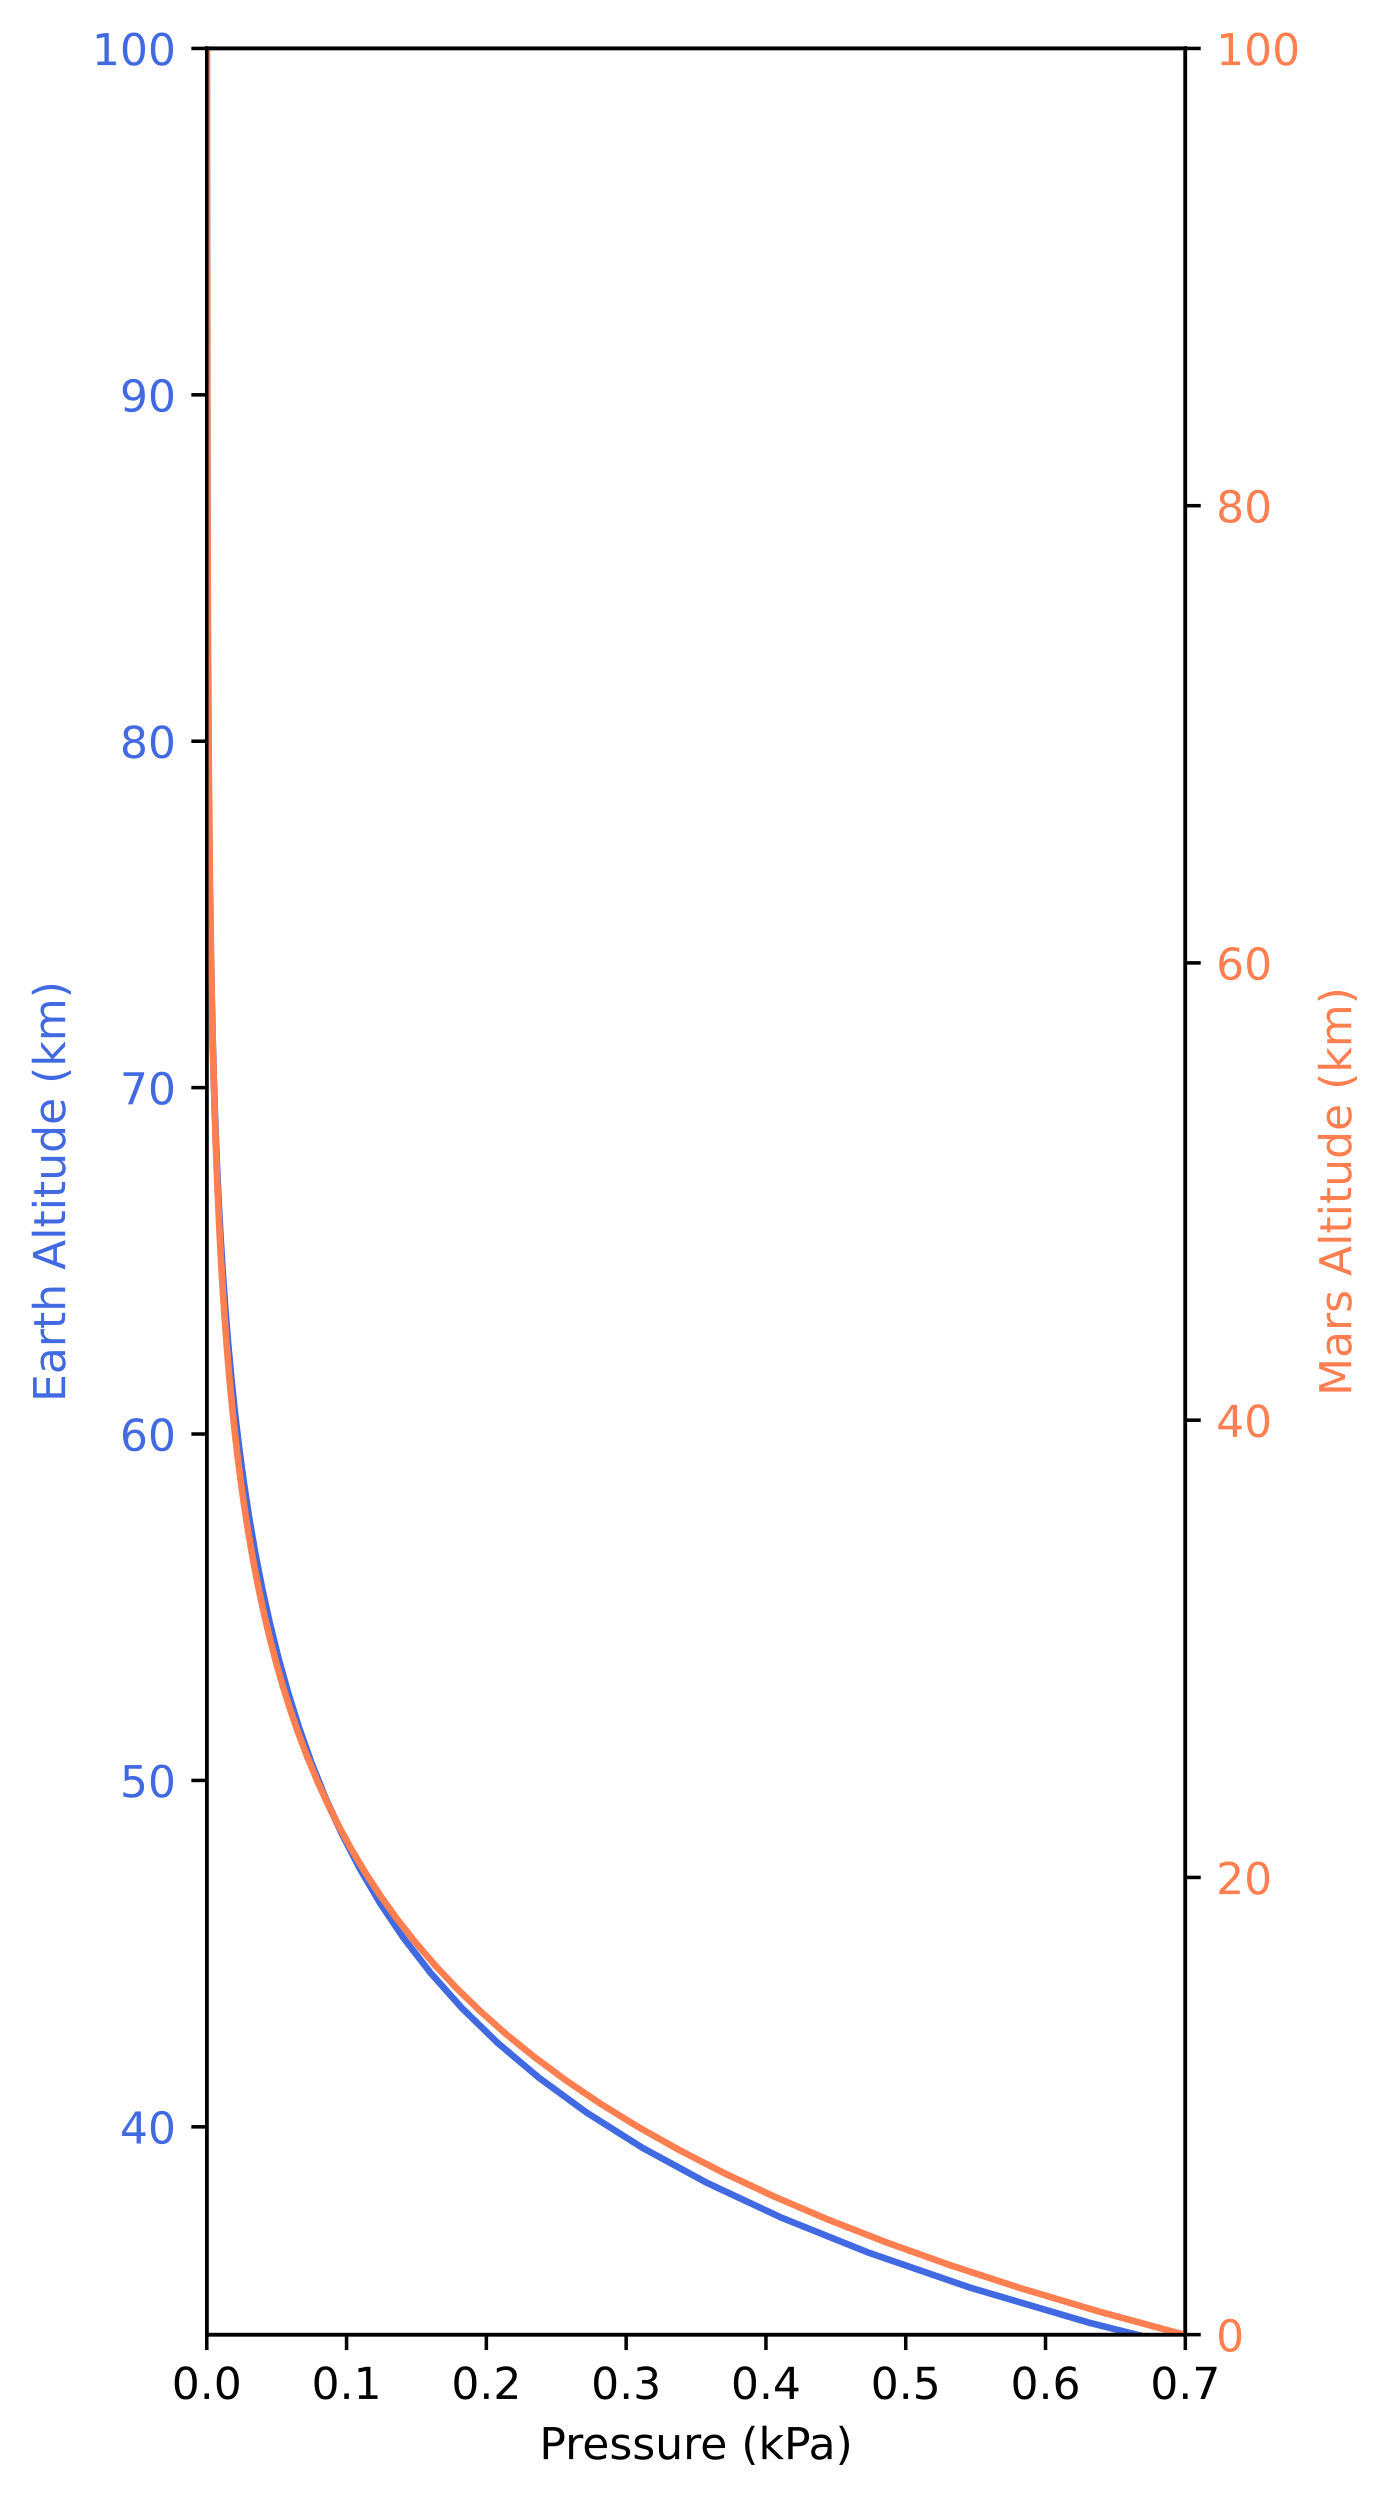
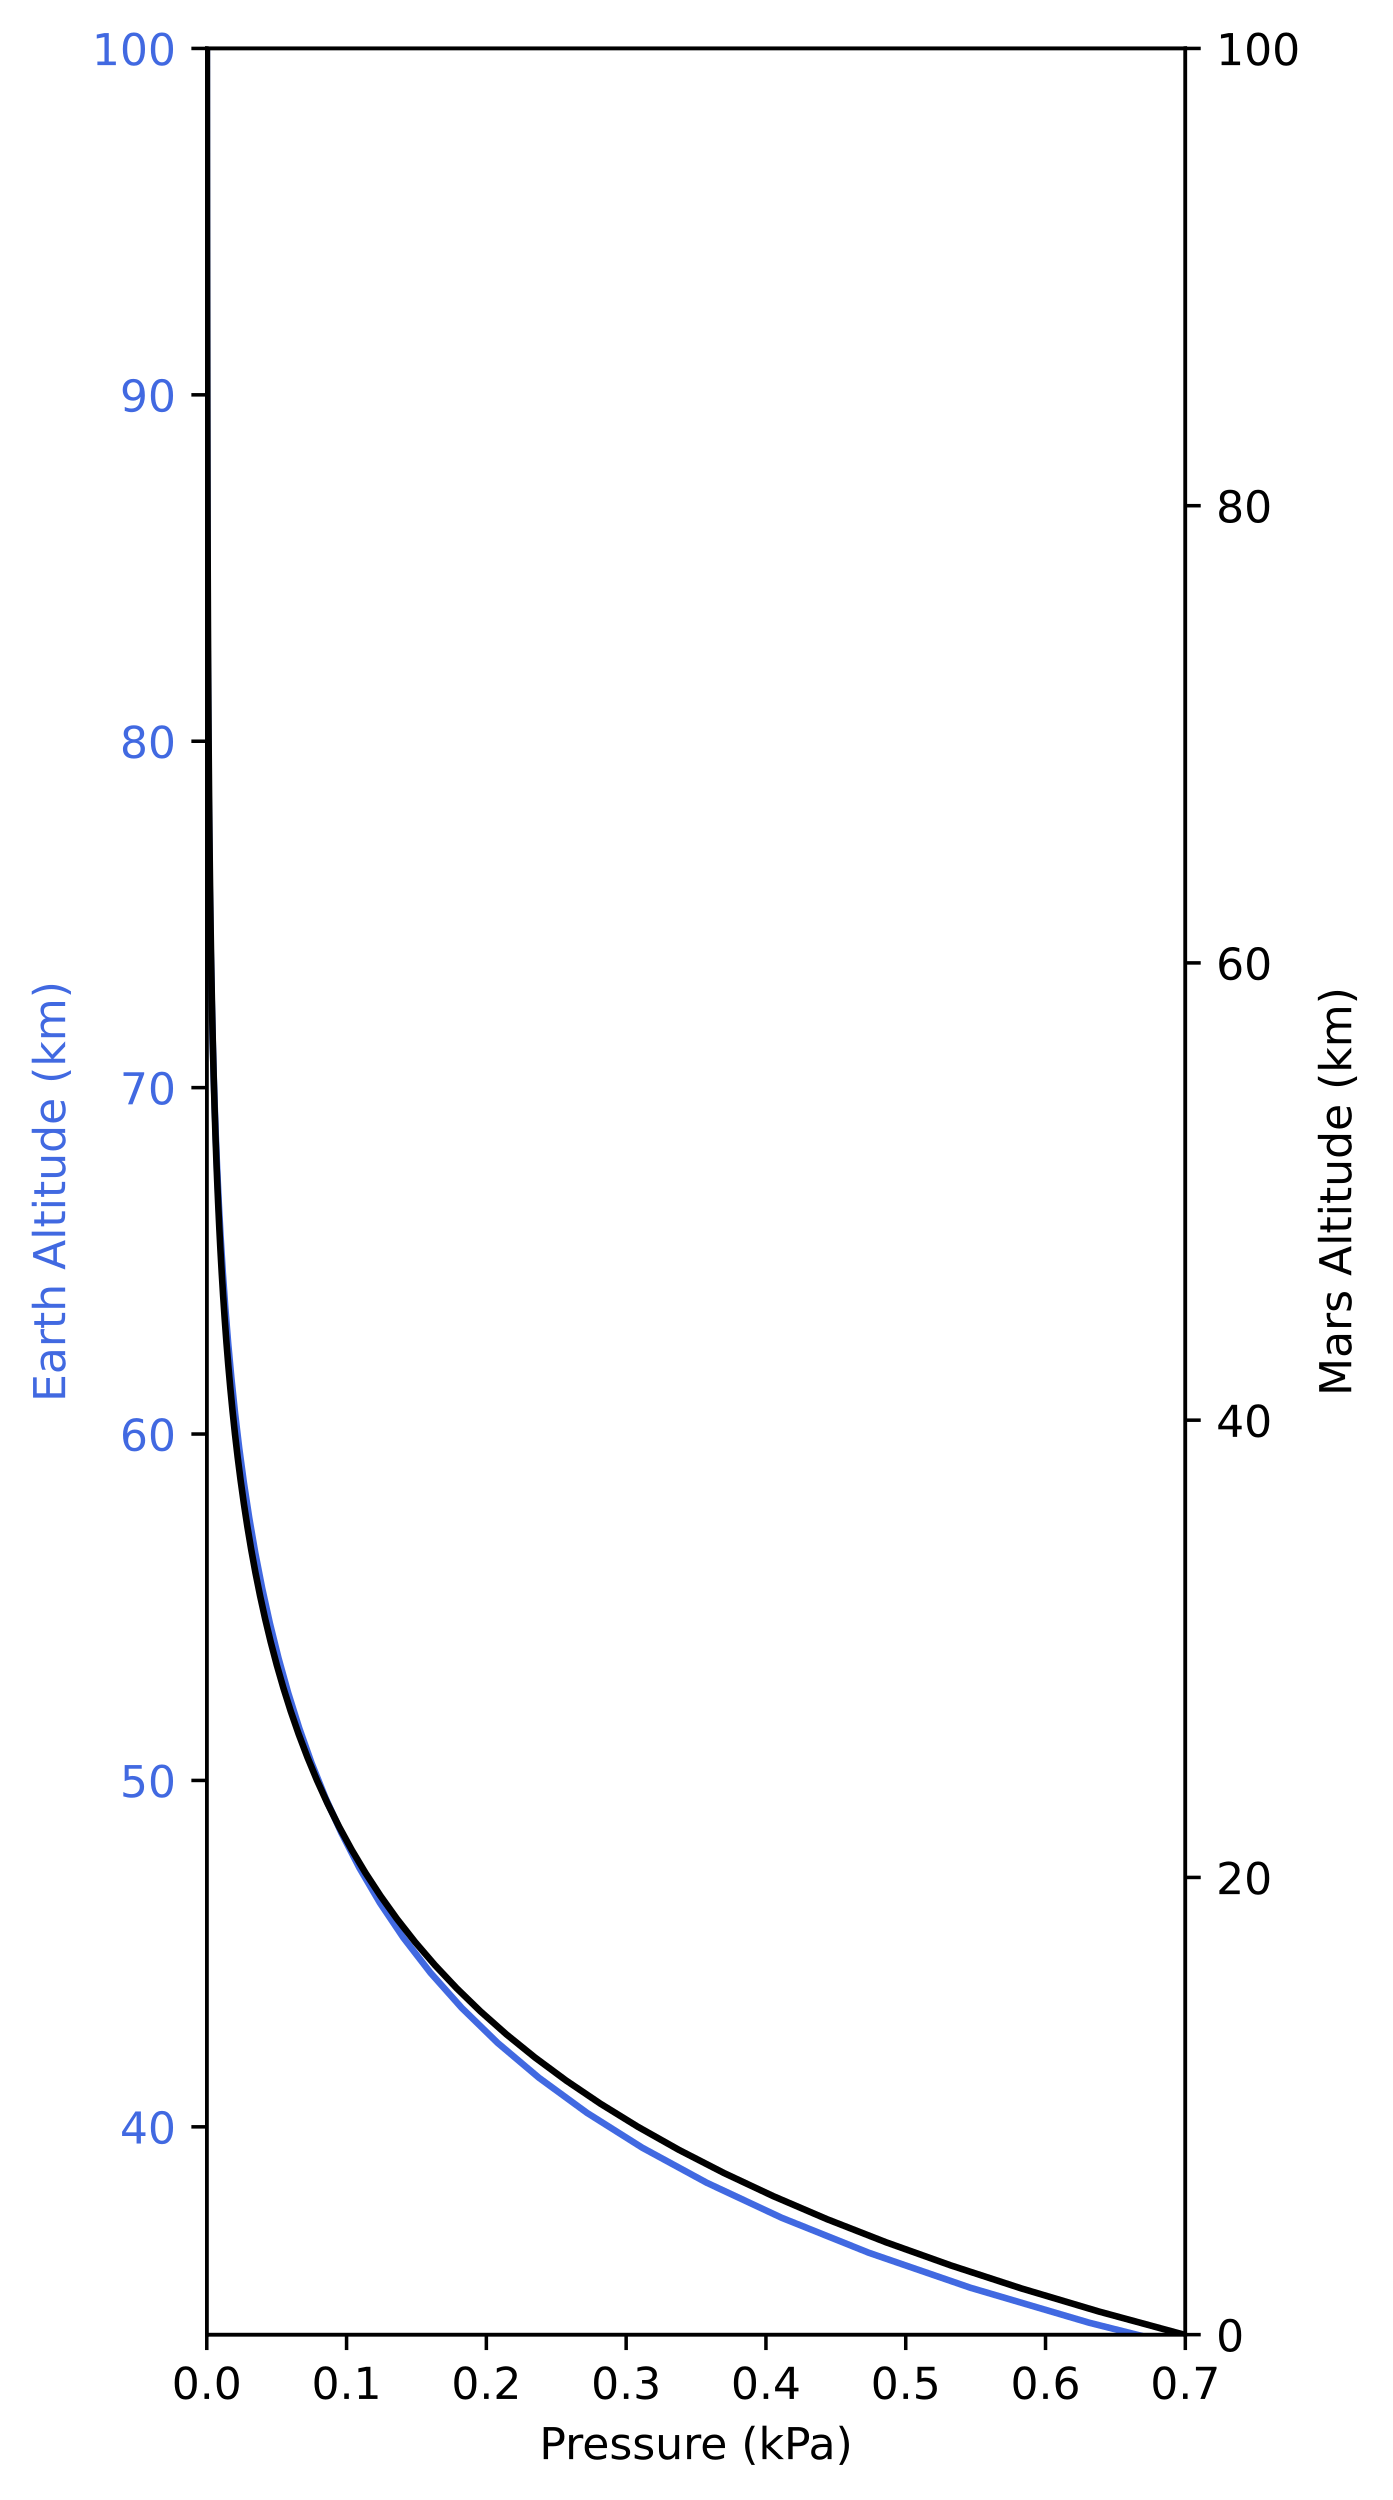
<svg xmlns="http://www.w3.org/2000/svg" xmlns:xlink="http://www.w3.org/1999/xlink" width="316.191pt" height="567.835pt" viewBox="0 0 316.191 567.835" version="1.1">
  <defs>
    <style type="text/css">*{stroke-linejoin: round; stroke-linecap: butt}</style>
  </defs>
  <g id="figure_1">
    <g id="patch_1">
      <path d="M 0 567.835  L 316.191 567.835  L 316.191 0  L 0 0  L 0 567.835  z " style="fill: none" />
    </g>
    <g id="axes_1">
      <g id="patch_2">
        <path d="M 46.966 530.279  L 269.226 530.279  L 269.226 10.999  L 46.966 10.999  L 46.966 530.279  z " style="fill: none" />
      </g>
      <g id="matplotlib.axis_1">
        <g id="xtick_1">
          <g id="line2d_1">
            <defs>
-               <path id="m072ab4badf" d="M 0 0  L 0 3.5  " style="stroke: #000000; stroke-width: 0.8" />
-             </defs>
-             <g>
-               <use xlink:href="#m072ab4badf" x="46.966" y="530.279" style="stroke: #000000; stroke-width: 0.8" />
+               <path id="mae22faf42d" d="M 0 0  L 0 3.5  " style="stroke: #000000; stroke-width: 0.8" />
+             </defs>
+             <g>
+               <use xlink:href="#mae22faf42d" x="46.966" y="530.279" style="stroke: #000000; stroke-width: 0.8" />
            </g>
          </g>
          <g id="text_1">
            <g transform="translate(39.01406 544.8777)scale(0.1 -0.1)">
              <defs>
                <path id="DejaVuSans-30" d="M 2034 4250  Q 1547 4250 1301 3770  Q 1056 3291 1056 2328  Q 1056 1369 1301 889  Q 1547 409 2034 409  Q 2525 409 2770 889  Q 3016 1369 3016 2328  Q 3016 3291 2770 3770  Q 2525 4250 2034 4250  z M 2034 4750  Q 2819 4750 3233 4129  Q 3647 3509 3647 2328  Q 3647 1150 3233 529  Q 2819 -91 2034 -91  Q 1250 -91 836 529  Q 422 1150 422 2328  Q 422 3509 836 4129  Q 1250 4750 2034 4750  z " transform="scale(0.015625)" />
                <path id="DejaVuSans-2e" d="M 684 794  L 1344 794  L 1344 0  L 684 0  L 684 794  z " transform="scale(0.015625)" />
              </defs>
              <use xlink:href="#DejaVuSans-30" />
              <use xlink:href="#DejaVuSans-2e" x="63.623" />
              <use xlink:href="#DejaVuSans-30" x="95.41" />
            </g>
          </g>
        </g>
        <g id="xtick_2">
          <g id="line2d_2">
            <g>
-               <use xlink:href="#m072ab4badf" x="78.717" y="530.279" style="stroke: #000000; stroke-width: 0.8" />
+               <use xlink:href="#mae22faf42d" x="78.717" y="530.279" style="stroke: #000000; stroke-width: 0.8" />
            </g>
          </g>
          <g id="text_2">
            <g transform="translate(70.76549 544.8777)scale(0.1 -0.1)">
              <defs>
                <path id="DejaVuSans-31" d="M 794 531  L 1825 531  L 1825 4091  L 703 3866  L 703 4441  L 1819 4666  L 2450 4666  L 2450 531  L 3481 531  L 3481 0  L 794 0  L 794 531  z " transform="scale(0.015625)" />
              </defs>
              <use xlink:href="#DejaVuSans-30" />
              <use xlink:href="#DejaVuSans-2e" x="63.623" />
              <use xlink:href="#DejaVuSans-31" x="95.41" />
            </g>
          </g>
        </g>
        <g id="xtick_3">
          <g id="line2d_3">
            <g>
-               <use xlink:href="#m072ab4badf" x="110.468" y="530.279" style="stroke: #000000; stroke-width: 0.8" />
+               <use xlink:href="#mae22faf42d" x="110.468" y="530.279" style="stroke: #000000; stroke-width: 0.8" />
            </g>
          </g>
          <g id="text_3">
            <g transform="translate(102.5169 544.8777)scale(0.1 -0.1)">
              <defs>
                <path id="DejaVuSans-32" d="M 1228 531  L 3431 531  L 3431 0  L 469 0  L 469 531  Q 828 903 1448 1529  Q 2069 2156 2228 2338  Q 2531 2678 2651 2914  Q 2772 3150 2772 3378  Q 2772 3750 2511 3984  Q 2250 4219 1831 4219  Q 1534 4219 1204 4116  Q 875 4013 500 3803  L 500 4441  Q 881 4594 1212 4672  Q 1544 4750 1819 4750  Q 2544 4750 2975 4387  Q 3406 4025 3406 3419  Q 3406 3131 3298 2873  Q 3191 2616 2906 2266  Q 2828 2175 2409 1742  Q 1991 1309 1228 531  z " transform="scale(0.015625)" />
              </defs>
              <use xlink:href="#DejaVuSans-30" />
              <use xlink:href="#DejaVuSans-2e" x="63.623" />
              <use xlink:href="#DejaVuSans-32" x="95.41" />
            </g>
          </g>
        </g>
        <g id="xtick_4">
          <g id="line2d_4">
            <g>
-               <use xlink:href="#m072ab4badf" x="142.22" y="530.279" style="stroke: #000000; stroke-width: 0.8" />
+               <use xlink:href="#mae22faf42d" x="142.22" y="530.279" style="stroke: #000000; stroke-width: 0.8" />
            </g>
          </g>
          <g id="text_4">
            <g transform="translate(134.2683 544.8777)scale(0.1 -0.1)">
              <defs>
                <path id="DejaVuSans-33" d="M 2597 2516  Q 3050 2419 3304 2112  Q 3559 1806 3559 1356  Q 3559 666 3084 287  Q 2609 -91 1734 -91  Q 1441 -91 1130 -33  Q 819 25 488 141  L 488 750  Q 750 597 1062 519  Q 1375 441 1716 441  Q 2309 441 2620 675  Q 2931 909 2931 1356  Q 2931 1769 2642 2001  Q 2353 2234 1838 2234  L 1294 2234  L 1294 2753  L 1863 2753  Q 2328 2753 2575 2939  Q 2822 3125 2822 3475  Q 2822 3834 2567 4026  Q 2313 4219 1838 4219  Q 1578 4219 1281 4162  Q 984 4106 628 3988  L 628 4550  Q 988 4650 1302 4700  Q 1616 4750 1894 4750  Q 2613 4750 3031 4423  Q 3450 4097 3450 3541  Q 3450 3153 3228 2886  Q 3006 2619 2597 2516  z " transform="scale(0.015625)" />
              </defs>
              <use xlink:href="#DejaVuSans-30" />
              <use xlink:href="#DejaVuSans-2e" x="63.623" />
              <use xlink:href="#DejaVuSans-33" x="95.41" />
            </g>
          </g>
        </g>
        <g id="xtick_5">
          <g id="line2d_5">
            <g>
-               <use xlink:href="#m072ab4badf" x="173.971" y="530.279" style="stroke: #000000; stroke-width: 0.8" />
+               <use xlink:href="#mae22faf42d" x="173.971" y="530.279" style="stroke: #000000; stroke-width: 0.8" />
            </g>
          </g>
          <g id="text_5">
            <g transform="translate(166.0198 544.8777)scale(0.1 -0.1)">
              <defs>
                <path id="DejaVuSans-34" d="M 2419 4116  L 825 1625  L 2419 1625  L 2419 4116  z M 2253 4666  L 3047 4666  L 3047 1625  L 3713 1625  L 3713 1100  L 3047 1100  L 3047 0  L 2419 0  L 2419 1100  L 313 1100  L 313 1709  L 2253 4666  z " transform="scale(0.015625)" />
              </defs>
              <use xlink:href="#DejaVuSans-30" />
              <use xlink:href="#DejaVuSans-2e" x="63.623" />
              <use xlink:href="#DejaVuSans-34" x="95.41" />
            </g>
          </g>
        </g>
        <g id="xtick_6">
          <g id="line2d_6">
            <g>
-               <use xlink:href="#m072ab4badf" x="205.723" y="530.279" style="stroke: #000000; stroke-width: 0.8" />
+               <use xlink:href="#mae22faf42d" x="205.723" y="530.279" style="stroke: #000000; stroke-width: 0.8" />
            </g>
          </g>
          <g id="text_6">
            <g transform="translate(197.7712 544.8777)scale(0.1 -0.1)">
              <defs>
                <path id="DejaVuSans-35" d="M 691 4666  L 3169 4666  L 3169 4134  L 1269 4134  L 1269 2991  Q 1406 3038 1543 3061  Q 1681 3084 1819 3084  Q 2600 3084 3056 2656  Q 3513 2228 3513 1497  Q 3513 744 3044 326  Q 2575 -91 1722 -91  Q 1428 -91 1123 -41  Q 819 9 494 109  L 494 744  Q 775 591 1075 516  Q 1375 441 1709 441  Q 2250 441 2565 725  Q 2881 1009 2881 1497  Q 2881 1984 2565 2268  Q 2250 2553 1709 2553  Q 1456 2553 1204 2497  Q 953 2441 691 2322  L 691 4666  z " transform="scale(0.015625)" />
              </defs>
              <use xlink:href="#DejaVuSans-30" />
              <use xlink:href="#DejaVuSans-2e" x="63.623" />
              <use xlink:href="#DejaVuSans-35" x="95.41" />
            </g>
          </g>
        </g>
        <g id="xtick_7">
          <g id="line2d_7">
            <g>
-               <use xlink:href="#m072ab4badf" x="237.474" y="530.279" style="stroke: #000000; stroke-width: 0.8" />
+               <use xlink:href="#mae22faf42d" x="237.474" y="530.279" style="stroke: #000000; stroke-width: 0.8" />
            </g>
          </g>
          <g id="text_7">
            <g transform="translate(229.5226 544.8777)scale(0.1 -0.1)">
              <defs>
                <path id="DejaVuSans-36" d="M 2113 2584  Q 1688 2584 1439 2293  Q 1191 2003 1191 1497  Q 1191 994 1439 701  Q 1688 409 2113 409  Q 2538 409 2786 701  Q 3034 994 3034 1497  Q 3034 2003 2786 2293  Q 2538 2584 2113 2584  z M 3366 4563  L 3366 3988  Q 3128 4100 2886 4159  Q 2644 4219 2406 4219  Q 1781 4219 1451 3797  Q 1122 3375 1075 2522  Q 1259 2794 1537 2939  Q 1816 3084 2150 3084  Q 2853 3084 3261 2657  Q 3669 2231 3669 1497  Q 3669 778 3244 343  Q 2819 -91 2113 -91  Q 1303 -91 875 529  Q 447 1150 447 2328  Q 447 3434 972 4092  Q 1497 4750 2381 4750  Q 2619 4750 2861 4703  Q 3103 4656 3366 4563  z " transform="scale(0.015625)" />
              </defs>
              <use xlink:href="#DejaVuSans-30" />
              <use xlink:href="#DejaVuSans-2e" x="63.623" />
              <use xlink:href="#DejaVuSans-36" x="95.41" />
            </g>
          </g>
        </g>
        <g id="xtick_8">
          <g id="line2d_8">
            <g>
-               <use xlink:href="#m072ab4badf" x="269.226" y="530.279" style="stroke: #000000; stroke-width: 0.8" />
+               <use xlink:href="#mae22faf42d" x="269.226" y="530.279" style="stroke: #000000; stroke-width: 0.8" />
            </g>
          </g>
          <g id="text_8">
            <g transform="translate(261.2741 544.8777)scale(0.1 -0.1)">
              <defs>
                <path id="DejaVuSans-37" d="M 525 4666  L 3525 4666  L 3525 4397  L 1831 0  L 1172 0  L 2766 4134  L 525 4134  L 525 4666  z " transform="scale(0.015625)" />
              </defs>
              <use xlink:href="#DejaVuSans-30" />
              <use xlink:href="#DejaVuSans-2e" x="63.623" />
              <use xlink:href="#DejaVuSans-37" x="95.41" />
            </g>
          </g>
        </g>
        <g id="text_9">
          <g transform="translate(122.5113 558.5558)scale(0.1 -0.1)">
            <defs>
              <path id="DejaVuSans-50" d="M 1259 4147  L 1259 2394  L 2053 2394  Q 2494 2394 2734 2622  Q 2975 2850 2975 3272  Q 2975 3691 2734 3919  Q 2494 4147 2053 4147  L 1259 4147  z M 628 4666  L 2053 4666  Q 2838 4666 3239 4311  Q 3641 3956 3641 3272  Q 3641 2581 3239 2228  Q 2838 1875 2053 1875  L 1259 1875  L 1259 0  L 628 0  L 628 4666  z " transform="scale(0.015625)" />
              <path id="DejaVuSans-72" d="M 2631 2963  Q 2534 3019 2420 3045  Q 2306 3072 2169 3072  Q 1681 3072 1420 2755  Q 1159 2438 1159 1844  L 1159 0  L 581 0  L 581 3500  L 1159 3500  L 1159 2956  Q 1341 3275 1631 3429  Q 1922 3584 2338 3584  Q 2397 3584 2469 3576  Q 2541 3569 2628 3553  L 2631 2963  z " transform="scale(0.015625)" />
              <path id="DejaVuSans-65" d="M 3597 1894  L 3597 1613  L 953 1613  Q 991 1019 1311 708  Q 1631 397 2203 397  Q 2534 397 2845 478  Q 3156 559 3463 722  L 3463 178  Q 3153 47 2828 -22  Q 2503 -91 2169 -91  Q 1331 -91 842 396  Q 353 884 353 1716  Q 353 2575 817 3079  Q 1281 3584 2069 3584  Q 2775 3584 3186 3129  Q 3597 2675 3597 1894  z M 3022 2063  Q 3016 2534 2758 2815  Q 2500 3097 2075 3097  Q 1594 3097 1305 2825  Q 1016 2553 972 2059  L 3022 2063  z " transform="scale(0.015625)" />
              <path id="DejaVuSans-73" d="M 2834 3397  L 2834 2853  Q 2591 2978 2328 3040  Q 2066 3103 1784 3103  Q 1356 3103 1142 2972  Q 928 2841 928 2578  Q 928 2378 1081 2264  Q 1234 2150 1697 2047  L 1894 2003  Q 2506 1872 2764 1633  Q 3022 1394 3022 966  Q 3022 478 2636 193  Q 2250 -91 1575 -91  Q 1294 -91 989 -36  Q 684 19 347 128  L 347 722  Q 666 556 975 473  Q 1284 391 1588 391  Q 1994 391 2212 530  Q 2431 669 2431 922  Q 2431 1156 2273 1281  Q 2116 1406 1581 1522  L 1381 1569  Q 847 1681 609 1914  Q 372 2147 372 2553  Q 372 3047 722 3315  Q 1072 3584 1716 3584  Q 2034 3584 2315 3537  Q 2597 3491 2834 3397  z " transform="scale(0.015625)" />
              <path id="DejaVuSans-75" d="M 544 1381  L 544 3500  L 1119 3500  L 1119 1403  Q 1119 906 1312 657  Q 1506 409 1894 409  Q 2359 409 2629 706  Q 2900 1003 2900 1516  L 2900 3500  L 3475 3500  L 3475 0  L 2900 0  L 2900 538  Q 2691 219 2414 64  Q 2138 -91 1772 -91  Q 1169 -91 856 284  Q 544 659 544 1381  z M 1991 3584  L 1991 3584  z " transform="scale(0.015625)" />
              <path id="DejaVuSans-20" transform="scale(0.015625)" />
              <path id="DejaVuSans-28" d="M 1984 4856  Q 1566 4138 1362 3434  Q 1159 2731 1159 2009  Q 1159 1288 1364 580  Q 1569 -128 1984 -844  L 1484 -844  Q 1016 -109 783 600  Q 550 1309 550 2009  Q 550 2706 781 3412  Q 1013 4119 1484 4856  L 1984 4856  z " transform="scale(0.015625)" />
              <path id="DejaVuSans-6b" d="M 581 4863  L 1159 4863  L 1159 1991  L 2875 3500  L 3609 3500  L 1753 1863  L 3688 0  L 2938 0  L 1159 1709  L 1159 0  L 581 0  L 581 4863  z " transform="scale(0.015625)" />
              <path id="DejaVuSans-61" d="M 2194 1759  Q 1497 1759 1228 1600  Q 959 1441 959 1056  Q 959 750 1161 570  Q 1363 391 1709 391  Q 2188 391 2477 730  Q 2766 1069 2766 1631  L 2766 1759  L 2194 1759  z M 3341 1997  L 3341 0  L 2766 0  L 2766 531  Q 2569 213 2275 61  Q 1981 -91 1556 -91  Q 1019 -91 701 211  Q 384 513 384 1019  Q 384 1609 779 1909  Q 1175 2209 1959 2209  L 2766 2209  L 2766 2266  Q 2766 2663 2505 2880  Q 2244 3097 1772 3097  Q 1472 3097 1187 3025  Q 903 2953 641 2809  L 641 3341  Q 956 3463 1253 3523  Q 1550 3584 1831 3584  Q 2591 3584 2966 3190  Q 3341 2797 3341 1997  z " transform="scale(0.015625)" />
              <path id="DejaVuSans-29" d="M 513 4856  L 1013 4856  Q 1481 4119 1714 3412  Q 1947 2706 1947 2009  Q 1947 1309 1714 600  Q 1481 -109 1013 -844  L 513 -844  Q 928 -128 1133 580  Q 1338 1288 1338 2009  Q 1338 2731 1133 3434  Q 928 4138 513 4856  z " transform="scale(0.015625)" />
            </defs>
            <use xlink:href="#DejaVuSans-50" />
            <use xlink:href="#DejaVuSans-72" x="58.553" />
            <use xlink:href="#DejaVuSans-65" x="97.416" />
            <use xlink:href="#DejaVuSans-73" x="158.939" />
            <use xlink:href="#DejaVuSans-73" x="211.039" />
            <use xlink:href="#DejaVuSans-75" x="263.139" />
            <use xlink:href="#DejaVuSans-72" x="326.518" />
            <use xlink:href="#DejaVuSans-65" x="365.381" />
            <use xlink:href="#DejaVuSans-20" x="426.904" />
            <use xlink:href="#DejaVuSans-28" x="458.691" />
            <use xlink:href="#DejaVuSans-6b" x="497.705" />
            <use xlink:href="#DejaVuSans-50" x="555.615" />
            <use xlink:href="#DejaVuSans-61" x="611.418" />
            <use xlink:href="#DejaVuSans-29" x="672.697" />
          </g>
        </g>
      </g>
      <g id="matplotlib.axis_2">
        <g id="ytick_1">
          <g id="line2d_9">
            <defs>
-               <path id="m551bda35a9" d="M 0 0  L -3.5 0  " style="stroke: #000000; stroke-width: 0.8" />
-             </defs>
-             <g>
-               <use xlink:href="#m551bda35a9" x="46.966" y="483.072" style="stroke: #000000; stroke-width: 0.8" />
+               <path id="m1052631279" d="M 0 0  L -3.5 0  " style="stroke: #000000; stroke-width: 0.8" />
+             </defs>
+             <g>
+               <use xlink:href="#m1052631279" x="46.966" y="483.072" style="stroke: #000000; stroke-width: 0.8" />
            </g>
          </g>
          <g id="text_10">
            <g style="fill: #4169e1" transform="translate(27.24063 486.8712)scale(0.1 -0.1)">
              <use xlink:href="#DejaVuSans-34" />
              <use xlink:href="#DejaVuSans-30" x="63.623" />
            </g>
          </g>
        </g>
        <g id="ytick_2">
          <g id="line2d_10">
            <g>
-               <use xlink:href="#m551bda35a9" x="46.966" y="404.393" style="stroke: #000000; stroke-width: 0.8" />
+               <use xlink:href="#m1052631279" x="46.966" y="404.393" style="stroke: #000000; stroke-width: 0.8" />
            </g>
          </g>
          <g id="text_11">
            <g style="fill: #4169e1" transform="translate(27.24063 408.1924)scale(0.1 -0.1)">
              <use xlink:href="#DejaVuSans-35" />
              <use xlink:href="#DejaVuSans-30" x="63.623" />
            </g>
          </g>
        </g>
        <g id="ytick_3">
          <g id="line2d_11">
            <g>
-               <use xlink:href="#m551bda35a9" x="46.966" y="325.714" style="stroke: #000000; stroke-width: 0.8" />
+               <use xlink:href="#m1052631279" x="46.966" y="325.714" style="stroke: #000000; stroke-width: 0.8" />
            </g>
          </g>
          <g id="text_12">
            <g style="fill: #4169e1" transform="translate(27.24063 329.5136)scale(0.1 -0.1)">
              <use xlink:href="#DejaVuSans-36" />
              <use xlink:href="#DejaVuSans-30" x="63.623" />
            </g>
          </g>
        </g>
        <g id="ytick_4">
          <g id="line2d_12">
            <g>
-               <use xlink:href="#m551bda35a9" x="46.966" y="247.036" style="stroke: #000000; stroke-width: 0.8" />
+               <use xlink:href="#m1052631279" x="46.966" y="247.036" style="stroke: #000000; stroke-width: 0.8" />
            </g>
          </g>
          <g id="text_13">
            <g style="fill: #4169e1" transform="translate(27.24063 250.8348)scale(0.1 -0.1)">
              <use xlink:href="#DejaVuSans-37" />
              <use xlink:href="#DejaVuSans-30" x="63.623" />
            </g>
          </g>
        </g>
        <g id="ytick_5">
          <g id="line2d_13">
            <g>
-               <use xlink:href="#m551bda35a9" x="46.966" y="168.357" style="stroke: #000000; stroke-width: 0.8" />
+               <use xlink:href="#m1052631279" x="46.966" y="168.357" style="stroke: #000000; stroke-width: 0.8" />
            </g>
          </g>
          <g id="text_14">
            <g style="fill: #4169e1" transform="translate(27.24063 172.156)scale(0.1 -0.1)">
              <defs>
                <path id="DejaVuSans-38" d="M 2034 2216  Q 1584 2216 1326 1975  Q 1069 1734 1069 1313  Q 1069 891 1326 650  Q 1584 409 2034 409  Q 2484 409 2743 651  Q 3003 894 3003 1313  Q 3003 1734 2745 1975  Q 2488 2216 2034 2216  z M 1403 2484  Q 997 2584 770 2862  Q 544 3141 544 3541  Q 544 4100 942 4425  Q 1341 4750 2034 4750  Q 2731 4750 3128 4425  Q 3525 4100 3525 3541  Q 3525 3141 3298 2862  Q 3072 2584 2669 2484  Q 3125 2378 3379 2068  Q 3634 1759 3634 1313  Q 3634 634 3220 271  Q 2806 -91 2034 -91  Q 1263 -91 848 271  Q 434 634 434 1313  Q 434 1759 690 2068  Q 947 2378 1403 2484  z M 1172 3481  Q 1172 3119 1398 2916  Q 1625 2713 2034 2713  Q 2441 2713 2670 2916  Q 2900 3119 2900 3481  Q 2900 3844 2670 4047  Q 2441 4250 2034 4250  Q 1625 4250 1398 4047  Q 1172 3844 1172 3481  z " transform="scale(0.015625)" />
              </defs>
              <use xlink:href="#DejaVuSans-38" />
              <use xlink:href="#DejaVuSans-30" x="63.623" />
            </g>
          </g>
        </g>
        <g id="ytick_6">
          <g id="line2d_14">
            <g>
-               <use xlink:href="#m551bda35a9" x="46.966" y="89.678" style="stroke: #000000; stroke-width: 0.8" />
+               <use xlink:href="#m1052631279" x="46.966" y="89.678" style="stroke: #000000; stroke-width: 0.8" />
            </g>
          </g>
          <g id="text_15">
            <g style="fill: #4169e1" transform="translate(27.24063 93.47723)scale(0.1 -0.1)">
              <defs>
                <path id="DejaVuSans-39" d="M 703 97  L 703 672  Q 941 559 1184 500  Q 1428 441 1663 441  Q 2288 441 2617 861  Q 2947 1281 2994 2138  Q 2813 1869 2534 1725  Q 2256 1581 1919 1581  Q 1219 1581 811 2004  Q 403 2428 403 3163  Q 403 3881 828 4315  Q 1253 4750 1959 4750  Q 2769 4750 3195 4129  Q 3622 3509 3622 2328  Q 3622 1225 3098 567  Q 2575 -91 1691 -91  Q 1453 -91 1209 -44  Q 966 3 703 97  z M 1959 2075  Q 2384 2075 2632 2365  Q 2881 2656 2881 3163  Q 2881 3666 2632 3958  Q 2384 4250 1959 4250  Q 1534 4250 1286 3958  Q 1038 3666 1038 3163  Q 1038 2656 1286 2365  Q 1534 2075 1959 2075  z " transform="scale(0.015625)" />
              </defs>
              <use xlink:href="#DejaVuSans-39" />
              <use xlink:href="#DejaVuSans-30" x="63.623" />
            </g>
          </g>
        </g>
        <g id="ytick_7">
          <g id="line2d_15">
            <g>
-               <use xlink:href="#m551bda35a9" x="46.966" y="10.999" style="stroke: #000000; stroke-width: 0.8" />
+               <use xlink:href="#m1052631279" x="46.966" y="10.999" style="stroke: #000000; stroke-width: 0.8" />
            </g>
          </g>
          <g id="text_16">
            <g style="fill: #4169e1" transform="translate(20.87813 14.79844)scale(0.1 -0.1)">
              <use xlink:href="#DejaVuSans-31" />
              <use xlink:href="#DejaVuSans-30" x="63.623" />
              <use xlink:href="#DejaVuSans-30" x="127.246" />
            </g>
          </g>
        </g>
        <g id="text_17">
          <g style="fill: #4169e1" transform="translate(14.79844 318.4306)rotate(-90)scale(0.1 -0.1)">
            <defs>
              <path id="DejaVuSans-45" d="M 628 4666  L 3578 4666  L 3578 4134  L 1259 4134  L 1259 2753  L 3481 2753  L 3481 2222  L 1259 2222  L 1259 531  L 3634 531  L 3634 0  L 628 0  L 628 4666  z " transform="scale(0.015625)" />
              <path id="DejaVuSans-74" d="M 1172 4494  L 1172 3500  L 2356 3500  L 2356 3053  L 1172 3053  L 1172 1153  Q 1172 725 1289 603  Q 1406 481 1766 481  L 2356 481  L 2356 0  L 1766 0  Q 1100 0 847 248  Q 594 497 594 1153  L 594 3053  L 172 3053  L 172 3500  L 594 3500  L 594 4494  L 1172 4494  z " transform="scale(0.015625)" />
              <path id="DejaVuSans-68" d="M 3513 2113  L 3513 0  L 2938 0  L 2938 2094  Q 2938 2591 2744 2837  Q 2550 3084 2163 3084  Q 1697 3084 1428 2787  Q 1159 2491 1159 1978  L 1159 0  L 581 0  L 581 4863  L 1159 4863  L 1159 2956  Q 1366 3272 1645 3428  Q 1925 3584 2291 3584  Q 2894 3584 3203 3211  Q 3513 2838 3513 2113  z " transform="scale(0.015625)" />
              <path id="DejaVuSans-41" d="M 2188 4044  L 1331 1722  L 3047 1722  L 2188 4044  z M 1831 4666  L 2547 4666  L 4325 0  L 3669 0  L 3244 1197  L 1141 1197  L 716 0  L 50 0  L 1831 4666  z " transform="scale(0.015625)" />
              <path id="DejaVuSans-6c" d="M 603 4863  L 1178 4863  L 1178 0  L 603 0  L 603 4863  z " transform="scale(0.015625)" />
              <path id="DejaVuSans-69" d="M 603 3500  L 1178 3500  L 1178 0  L 603 0  L 603 3500  z M 603 4863  L 1178 4863  L 1178 4134  L 603 4134  L 603 4863  z " transform="scale(0.015625)" />
              <path id="DejaVuSans-64" d="M 2906 2969  L 2906 4863  L 3481 4863  L 3481 0  L 2906 0  L 2906 525  Q 2725 213 2448 61  Q 2172 -91 1784 -91  Q 1150 -91 751 415  Q 353 922 353 1747  Q 353 2572 751 3078  Q 1150 3584 1784 3584  Q 2172 3584 2448 3432  Q 2725 3281 2906 2969  z M 947 1747  Q 947 1113 1208 752  Q 1469 391 1925 391  Q 2381 391 2643 752  Q 2906 1113 2906 1747  Q 2906 2381 2643 2742  Q 2381 3103 1925 3103  Q 1469 3103 1208 2742  Q 947 2381 947 1747  z " transform="scale(0.015625)" />
              <path id="DejaVuSans-6d" d="M 3328 2828  Q 3544 3216 3844 3400  Q 4144 3584 4550 3584  Q 5097 3584 5394 3201  Q 5691 2819 5691 2113  L 5691 0  L 5113 0  L 5113 2094  Q 5113 2597 4934 2840  Q 4756 3084 4391 3084  Q 3944 3084 3684 2787  Q 3425 2491 3425 1978  L 3425 0  L 2847 0  L 2847 2094  Q 2847 2600 2669 2842  Q 2491 3084 2119 3084  Q 1678 3084 1418 2786  Q 1159 2488 1159 1978  L 1159 0  L 581 0  L 581 3500  L 1159 3500  L 1159 2956  Q 1356 3278 1631 3431  Q 1906 3584 2284 3584  Q 2666 3584 2933 3390  Q 3200 3197 3328 2828  z " transform="scale(0.015625)" />
            </defs>
            <use xlink:href="#DejaVuSans-45" />
            <use xlink:href="#DejaVuSans-61" x="63.184" />
            <use xlink:href="#DejaVuSans-72" x="124.463" />
            <use xlink:href="#DejaVuSans-74" x="165.576" />
            <use xlink:href="#DejaVuSans-68" x="204.785" />
            <use xlink:href="#DejaVuSans-20" x="268.164" />
            <use xlink:href="#DejaVuSans-41" x="299.951" />
            <use xlink:href="#DejaVuSans-6c" x="368.359" />
            <use xlink:href="#DejaVuSans-74" x="396.143" />
            <use xlink:href="#DejaVuSans-69" x="435.352" />
            <use xlink:href="#DejaVuSans-74" x="463.135" />
            <use xlink:href="#DejaVuSans-75" x="502.344" />
            <use xlink:href="#DejaVuSans-64" x="565.723" />
            <use xlink:href="#DejaVuSans-65" x="629.199" />
            <use xlink:href="#DejaVuSans-20" x="690.723" />
            <use xlink:href="#DejaVuSans-28" x="722.51" />
            <use xlink:href="#DejaVuSans-6b" x="761.523" />
            <use xlink:href="#DejaVuSans-6d" x="819.434" />
            <use xlink:href="#DejaVuSans-29" x="916.846" />
          </g>
        </g>
      </g>
      <g id="line2d_16">
-         <path d="M 317.191 543.678  L 316.067 543.472  L 279.005 535.524  L 247.412 527.577  L 220.429 519.63  L 197.34 511.682  L 177.545 503.735  L 160.545 495.788  L 145.917 487.84  L 133.311 479.893  L 122.427 471.946  L 113.014 463.998  L 104.862 456.051  L 97.789 448.104  L 91.644 440.156  L 86.296 432.209  L 81.635 424.262  L 77.543 416.314  L 73.935 408.367  L 70.753 400.419  L 67.948 392.472  L 65.46 384.525  L 63.246 376.577  L 61.278 368.63  L 59.531 360.683  L 57.983 352.735  L 56.612 344.788  L 55.399 336.841  L 54.329 328.893  L 53.384 320.946  L 52.553 312.999  L 51.821 305.051  L 51.179 297.104  L 50.615 289.157  L 50.122 281.209  L 49.691 273.262  L 49.314 265.314  L 48.986 257.367  L 48.701 249.42  L 48.453 241.472  L 48.238 233.525  L 48.052 225.578  L 47.892 217.63  L 47.755 209.683  L 47.637 201.736  L 47.535 193.788  L 47.449 185.841  L 47.375 177.894  L 47.311 169.946  L 47.257 161.999  L 47.211 154.052  L 47.172 146.104  L 47.139 138.157  L 47.111 130.21  L 47.087 122.262  L 47.067 114.315  L 47.051 106.367  L 47.037 98.42  L 47.025 90.473  L 47.015 82.525  L 47.007 74.578  L 47 66.631  L 46.995 58.683  L 46.99 50.736  L 46.986 42.789  L 46.983 34.841  L 46.98 26.894  L 46.978 18.947  L 46.976 10.999  " clip-path="url(#pe40235e669)" style="fill: none; stroke: #4169e1; stroke-width: 1.5; stroke-linecap: square" />
+         <path d="M 317.191 543.678  L 316.067 543.472  L 279.005 535.524  L 247.412 527.577  L 220.429 519.63  L 197.34 511.682  L 177.545 503.735  L 160.545 495.788  L 145.917 487.84  L 133.311 479.893  L 122.427 471.946  L 113.014 463.998  L 104.862 456.051  L 97.789 448.104  L 91.644 440.156  L 86.296 432.209  L 81.635 424.262  L 77.543 416.314  L 73.935 408.367  L 70.753 400.419  L 67.948 392.472  L 65.46 384.525  L 63.246 376.577  L 61.278 368.63  L 59.531 360.683  L 57.983 352.735  L 56.612 344.788  L 55.399 336.841  L 54.329 328.893  L 53.384 320.946  L 52.553 312.999  L 51.821 305.051  L 51.179 297.104  L 50.615 289.157  L 50.122 281.209  L 49.691 273.262  L 49.314 265.314  L 48.986 257.367  L 48.701 249.42  L 48.453 241.472  L 48.238 233.525  L 48.052 225.578  L 47.892 217.63  L 47.755 209.683  L 47.637 201.736  L 47.535 193.788  L 47.449 185.841  L 47.375 177.894  L 47.311 169.946  L 47.257 161.999  L 47.211 154.052  L 47.172 146.104  L 47.139 138.157  L 47.111 130.21  L 47.087 122.262  L 47.067 114.315  L 47.051 106.367  L 47.037 98.42  L 47.025 90.473  L 47.015 82.525  L 47.007 74.578  L 47 66.631  L 46.995 58.683  L 46.99 50.736  L 46.986 42.789  L 46.983 34.841  L 46.98 26.894  L 46.978 18.947  L 46.976 10.999  " clip-path="url(#p4eac013836)" style="fill: none; stroke: #4169e1; stroke-width: 1.5; stroke-linecap: square" />
      </g>
      <g id="patch_3">
        <path d="M 46.966 530.279  L 46.966 10.999  " style="fill: none; stroke: #000000; stroke-width: 0.8; stroke-linejoin: miter; stroke-linecap: square" />
      </g>
      <g id="patch_4">
        <path d="M 269.226 530.279  L 269.226 10.999  " style="fill: none; stroke: #000000; stroke-width: 0.8; stroke-linejoin: miter; stroke-linecap: square" />
      </g>
      <g id="patch_5">
        <path d="M 46.966 530.279  L 269.226 530.279  " style="fill: none; stroke: #000000; stroke-width: 0.8; stroke-linejoin: miter; stroke-linecap: square" />
      </g>
      <g id="patch_6">
        <path d="M 46.966 10.999  L 269.226 10.999  " style="fill: none; stroke: #000000; stroke-width: 0.8; stroke-linejoin: miter; stroke-linecap: square" />
      </g>
    </g>
    <g id="axes_2">
      <g id="matplotlib.axis_3">
        <g id="ytick_8">
          <g id="line2d_17">
            <defs>
-               <path id="ma35f7fdb79" d="M 0 0  L 3.5 0  " style="stroke: #000000; stroke-width: 0.8" />
-             </defs>
-             <g>
-               <use xlink:href="#ma35f7fdb79" x="269.226" y="530.279" style="stroke: #000000; stroke-width: 0.8" />
+               <path id="m3180ad5fac" d="M 0 0  L 3.5 0  " style="stroke: #000000; stroke-width: 0.8" />
+             </defs>
+             <g>
+               <use xlink:href="#m3180ad5fac" x="269.226" y="530.279" style="stroke: #000000; stroke-width: 0.8" />
            </g>
          </g>
          <g id="text_18">
-             <g style="fill: #ff7f50" transform="translate(276.2256 534.0784)scale(0.1 -0.1)">
+             <g transform="translate(276.2256 534.0784)scale(0.1 -0.1)">
              <use xlink:href="#DejaVuSans-30" />
            </g>
          </g>
        </g>
        <g id="ytick_9">
          <g id="line2d_18">
            <g>
-               <use xlink:href="#ma35f7fdb79" x="269.226" y="426.423" style="stroke: #000000; stroke-width: 0.8" />
+               <use xlink:href="#m3180ad5fac" x="269.226" y="426.423" style="stroke: #000000; stroke-width: 0.8" />
            </g>
          </g>
          <g id="text_19">
-             <g style="fill: #ff7f50" transform="translate(276.2256 430.2224)scale(0.1 -0.1)">
+             <g transform="translate(276.2256 430.2224)scale(0.1 -0.1)">
              <use xlink:href="#DejaVuSans-32" />
              <use xlink:href="#DejaVuSans-30" x="63.623" />
            </g>
          </g>
        </g>
        <g id="ytick_10">
          <g id="line2d_19">
            <g>
-               <use xlink:href="#ma35f7fdb79" x="269.226" y="322.567" style="stroke: #000000; stroke-width: 0.8" />
+               <use xlink:href="#m3180ad5fac" x="269.226" y="322.567" style="stroke: #000000; stroke-width: 0.8" />
            </g>
          </g>
          <g id="text_20">
-             <g style="fill: #ff7f50" transform="translate(276.2256 326.3664)scale(0.1 -0.1)">
+             <g transform="translate(276.2256 326.3664)scale(0.1 -0.1)">
              <use xlink:href="#DejaVuSans-34" />
              <use xlink:href="#DejaVuSans-30" x="63.623" />
            </g>
          </g>
        </g>
        <g id="ytick_11">
          <g id="line2d_20">
            <g>
-               <use xlink:href="#ma35f7fdb79" x="269.226" y="218.711" style="stroke: #000000; stroke-width: 0.8" />
+               <use xlink:href="#m3180ad5fac" x="269.226" y="218.711" style="stroke: #000000; stroke-width: 0.8" />
            </g>
          </g>
          <g id="text_21">
-             <g style="fill: #ff7f50" transform="translate(276.2256 222.5104)scale(0.1 -0.1)">
+             <g transform="translate(276.2256 222.5104)scale(0.1 -0.1)">
              <use xlink:href="#DejaVuSans-36" />
              <use xlink:href="#DejaVuSans-30" x="63.623" />
            </g>
          </g>
        </g>
        <g id="ytick_12">
          <g id="line2d_21">
            <g>
-               <use xlink:href="#ma35f7fdb79" x="269.226" y="114.855" style="stroke: #000000; stroke-width: 0.8" />
+               <use xlink:href="#m3180ad5fac" x="269.226" y="114.855" style="stroke: #000000; stroke-width: 0.8" />
            </g>
          </g>
          <g id="text_22">
-             <g style="fill: #ff7f50" transform="translate(276.2256 118.6544)scale(0.1 -0.1)">
+             <g transform="translate(276.2256 118.6544)scale(0.1 -0.1)">
              <use xlink:href="#DejaVuSans-38" />
              <use xlink:href="#DejaVuSans-30" x="63.623" />
            </g>
          </g>
        </g>
        <g id="ytick_13">
          <g id="line2d_22">
            <g>
-               <use xlink:href="#ma35f7fdb79" x="269.226" y="10.999" style="stroke: #000000; stroke-width: 0.8" />
+               <use xlink:href="#m3180ad5fac" x="269.226" y="10.999" style="stroke: #000000; stroke-width: 0.8" />
            </g>
          </g>
          <g id="text_23">
-             <g style="fill: #ff7f50" transform="translate(276.2256 14.79844)scale(0.1 -0.1)">
+             <g transform="translate(276.2256 14.79844)scale(0.1 -0.1)">
              <use xlink:href="#DejaVuSans-31" />
              <use xlink:href="#DejaVuSans-30" x="63.623" />
              <use xlink:href="#DejaVuSans-30" x="127.246" />
            </g>
          </g>
        </g>
        <g id="text_24">
-           <g style="fill: #ff7f50" transform="translate(306.9116 317.0611)rotate(-90)scale(0.1 -0.1)">
+           <g transform="translate(306.9116 317.0611)rotate(-90)scale(0.1 -0.1)">
            <defs>
              <path id="DejaVuSans-4d" d="M 628 4666  L 1569 4666  L 2759 1491  L 3956 4666  L 4897 4666  L 4897 0  L 4281 0  L 4281 4097  L 3078 897  L 2444 897  L 1241 4097  L 1241 0  L 628 0  L 628 4666  z " transform="scale(0.015625)" />
            </defs>
            <use xlink:href="#DejaVuSans-4d" />
            <use xlink:href="#DejaVuSans-61" x="86.279" />
            <use xlink:href="#DejaVuSans-72" x="147.559" />
            <use xlink:href="#DejaVuSans-73" x="188.672" />
            <use xlink:href="#DejaVuSans-20" x="240.771" />
            <use xlink:href="#DejaVuSans-41" x="272.559" />
            <use xlink:href="#DejaVuSans-6c" x="340.967" />
            <use xlink:href="#DejaVuSans-74" x="368.75" />
            <use xlink:href="#DejaVuSans-69" x="407.959" />
            <use xlink:href="#DejaVuSans-74" x="435.742" />
            <use xlink:href="#DejaVuSans-75" x="474.951" />
            <use xlink:href="#DejaVuSans-64" x="538.33" />
            <use xlink:href="#DejaVuSans-65" x="601.807" />
            <use xlink:href="#DejaVuSans-20" x="663.33" />
            <use xlink:href="#DejaVuSans-28" x="695.117" />
            <use xlink:href="#DejaVuSans-6b" x="734.131" />
            <use xlink:href="#DejaVuSans-6d" x="792.041" />
            <use xlink:href="#DejaVuSans-29" x="889.453" />
          </g>
        </g>
      </g>
      <g id="line2d_23">
-         <path d="M 268.908 530.279  L 249.621 525.034  L 232.011 519.789  L 215.931 514.543  L 201.248 509.298  L 187.841 504.053  L 175.599 498.808  L 164.421 493.562  L 154.214 488.317  L 144.894 483.072  L 136.384 477.827  L 128.614 472.581  L 121.519 467.336  L 115.04 462.091  L 109.124 456.846  L 103.723 451.6  L 98.791 446.355  L 94.287 441.11  L 90.175 435.865  L 86.42 430.619  L 82.991 425.374  L 79.861 420.129  L 77.002 414.884  L 74.392 409.638  L 72.009 404.393  L 69.833 399.148  L 67.845 393.903  L 66.031 388.657  L 64.374 383.412  L 62.861 378.167  L 61.48 372.922  L 60.219 367.676  L 59.067 362.431  L 58.015 357.186  L 57.055 351.941  L 56.178 346.695  L 55.378 341.45  L 54.647 336.205  L 53.979 330.96  L 53.37 325.714  L 52.813 320.469  L 52.305 315.224  L 51.841 309.979  L 51.418 304.733  L 51.031 299.488  L 50.677 294.243  L 50.355 288.998  L 50.06 283.752  L 49.791 278.507  L 49.546 273.262  L 49.322 268.017  L 49.117 262.771  L 48.93 257.526  L 48.759 252.281  L 48.603 247.036  L 48.461 241.79  L 48.331 236.545  L 48.212 231.3  L 48.104 226.055  L 48.005 220.809  L 47.915 215.564  L 47.832 210.319  L 47.757 205.074  L 47.688 199.828  L 47.625 194.583  L 47.568 189.338  L 47.516 184.093  L 47.468 178.847  L 47.424 173.602  L 47.384 168.357  L 47.348 163.112  L 47.315 157.866  L 47.284 152.621  L 47.257 147.376  L 47.231 142.131  L 47.208 136.885  L 47.187 131.64  L 47.168 126.395  L 47.15 121.15  L 47.134 115.904  L 47.12 110.659  L 47.106 105.414  L 47.094 100.169  L 47.083 94.923  L 47.073 89.678  L 47.063 84.433  L 47.055 79.188  L 47.047 73.942  L 47.04 68.697  L 47.034 63.452  L 47.028 58.206  L 47.022 52.961  L 47.017 47.716  L 47.013 42.471  L 47.009 37.225  L 47.005 31.98  L 47.002 26.735  L 46.998 21.49  L 46.996 16.244  L 46.993 10.999  " clip-path="url(#pe40235e669)" style="fill: none; stroke: #ff7f50; stroke-width: 1.5; stroke-linecap: square" />
+         <path d="M 268.908 530.279  L 249.621 525.034  L 232.011 519.789  L 215.931 514.543  L 201.248 509.298  L 187.841 504.053  L 175.599 498.808  L 164.421 493.562  L 154.214 488.317  L 144.894 483.072  L 136.384 477.827  L 128.614 472.581  L 121.519 467.336  L 115.04 462.091  L 109.124 456.846  L 103.723 451.6  L 98.791 446.355  L 94.287 441.11  L 90.175 435.865  L 86.42 430.619  L 82.991 425.374  L 79.861 420.129  L 77.002 414.884  L 74.392 409.638  L 72.009 404.393  L 69.833 399.148  L 67.845 393.903  L 66.031 388.657  L 64.374 383.412  L 62.861 378.167  L 61.48 372.922  L 60.219 367.676  L 59.067 362.431  L 58.015 357.186  L 57.055 351.941  L 56.178 346.695  L 55.378 341.45  L 54.647 336.205  L 53.979 330.96  L 53.37 325.714  L 52.813 320.469  L 52.305 315.224  L 51.841 309.979  L 51.418 304.733  L 51.031 299.488  L 50.677 294.243  L 50.355 288.998  L 50.06 283.752  L 49.791 278.507  L 49.546 273.262  L 49.322 268.017  L 49.117 262.771  L 48.93 257.526  L 48.759 252.281  L 48.603 247.036  L 48.461 241.79  L 48.331 236.545  L 48.212 231.3  L 48.104 226.055  L 48.005 220.809  L 47.915 215.564  L 47.832 210.319  L 47.757 205.074  L 47.688 199.828  L 47.625 194.583  L 47.568 189.338  L 47.516 184.093  L 47.468 178.847  L 47.424 173.602  L 47.384 168.357  L 47.348 163.112  L 47.315 157.866  L 47.284 152.621  L 47.257 147.376  L 47.231 142.131  L 47.208 136.885  L 47.187 131.64  L 47.168 126.395  L 47.15 121.15  L 47.134 115.904  L 47.12 110.659  L 47.106 105.414  L 47.094 100.169  L 47.083 94.923  L 47.073 89.678  L 47.063 84.433  L 47.055 79.188  L 47.047 73.942  L 47.04 68.697  L 47.034 63.452  L 47.028 58.206  L 47.022 52.961  L 47.017 47.716  L 47.013 42.471  L 47.009 37.225  L 47.005 31.98  L 47.002 26.735  L 46.998 21.49  L 46.996 16.244  L 46.993 10.999  " clip-path="url(#p4eac013836)" style="fill: none; stroke: #000000; stroke-width: 1.5; stroke-linecap: square" />
      </g>
      <g id="patch_7">
        <path d="M 46.966 530.279  L 46.966 10.999  " style="fill: none; stroke: #000000; stroke-width: 0.8; stroke-linejoin: miter; stroke-linecap: square" />
      </g>
      <g id="patch_8">
        <path d="M 269.226 530.279  L 269.226 10.999  " style="fill: none; stroke: #000000; stroke-width: 0.8; stroke-linejoin: miter; stroke-linecap: square" />
      </g>
      <g id="patch_9">
        <path d="M 46.966 530.279  L 269.226 530.279  " style="fill: none; stroke: #000000; stroke-width: 0.8; stroke-linejoin: miter; stroke-linecap: square" />
      </g>
      <g id="patch_10">
        <path d="M 46.966 10.999  L 269.226 10.999  " style="fill: none; stroke: #000000; stroke-width: 0.8; stroke-linejoin: miter; stroke-linecap: square" />
      </g>
    </g>
  </g>
  <defs>
-     <clipPath id="pe40235e669">
+     <clipPath id="p4eac013836">
      <rect x="46.966" y="10.999" width="222.26" height="519.28" />
    </clipPath>
  </defs>
</svg>
